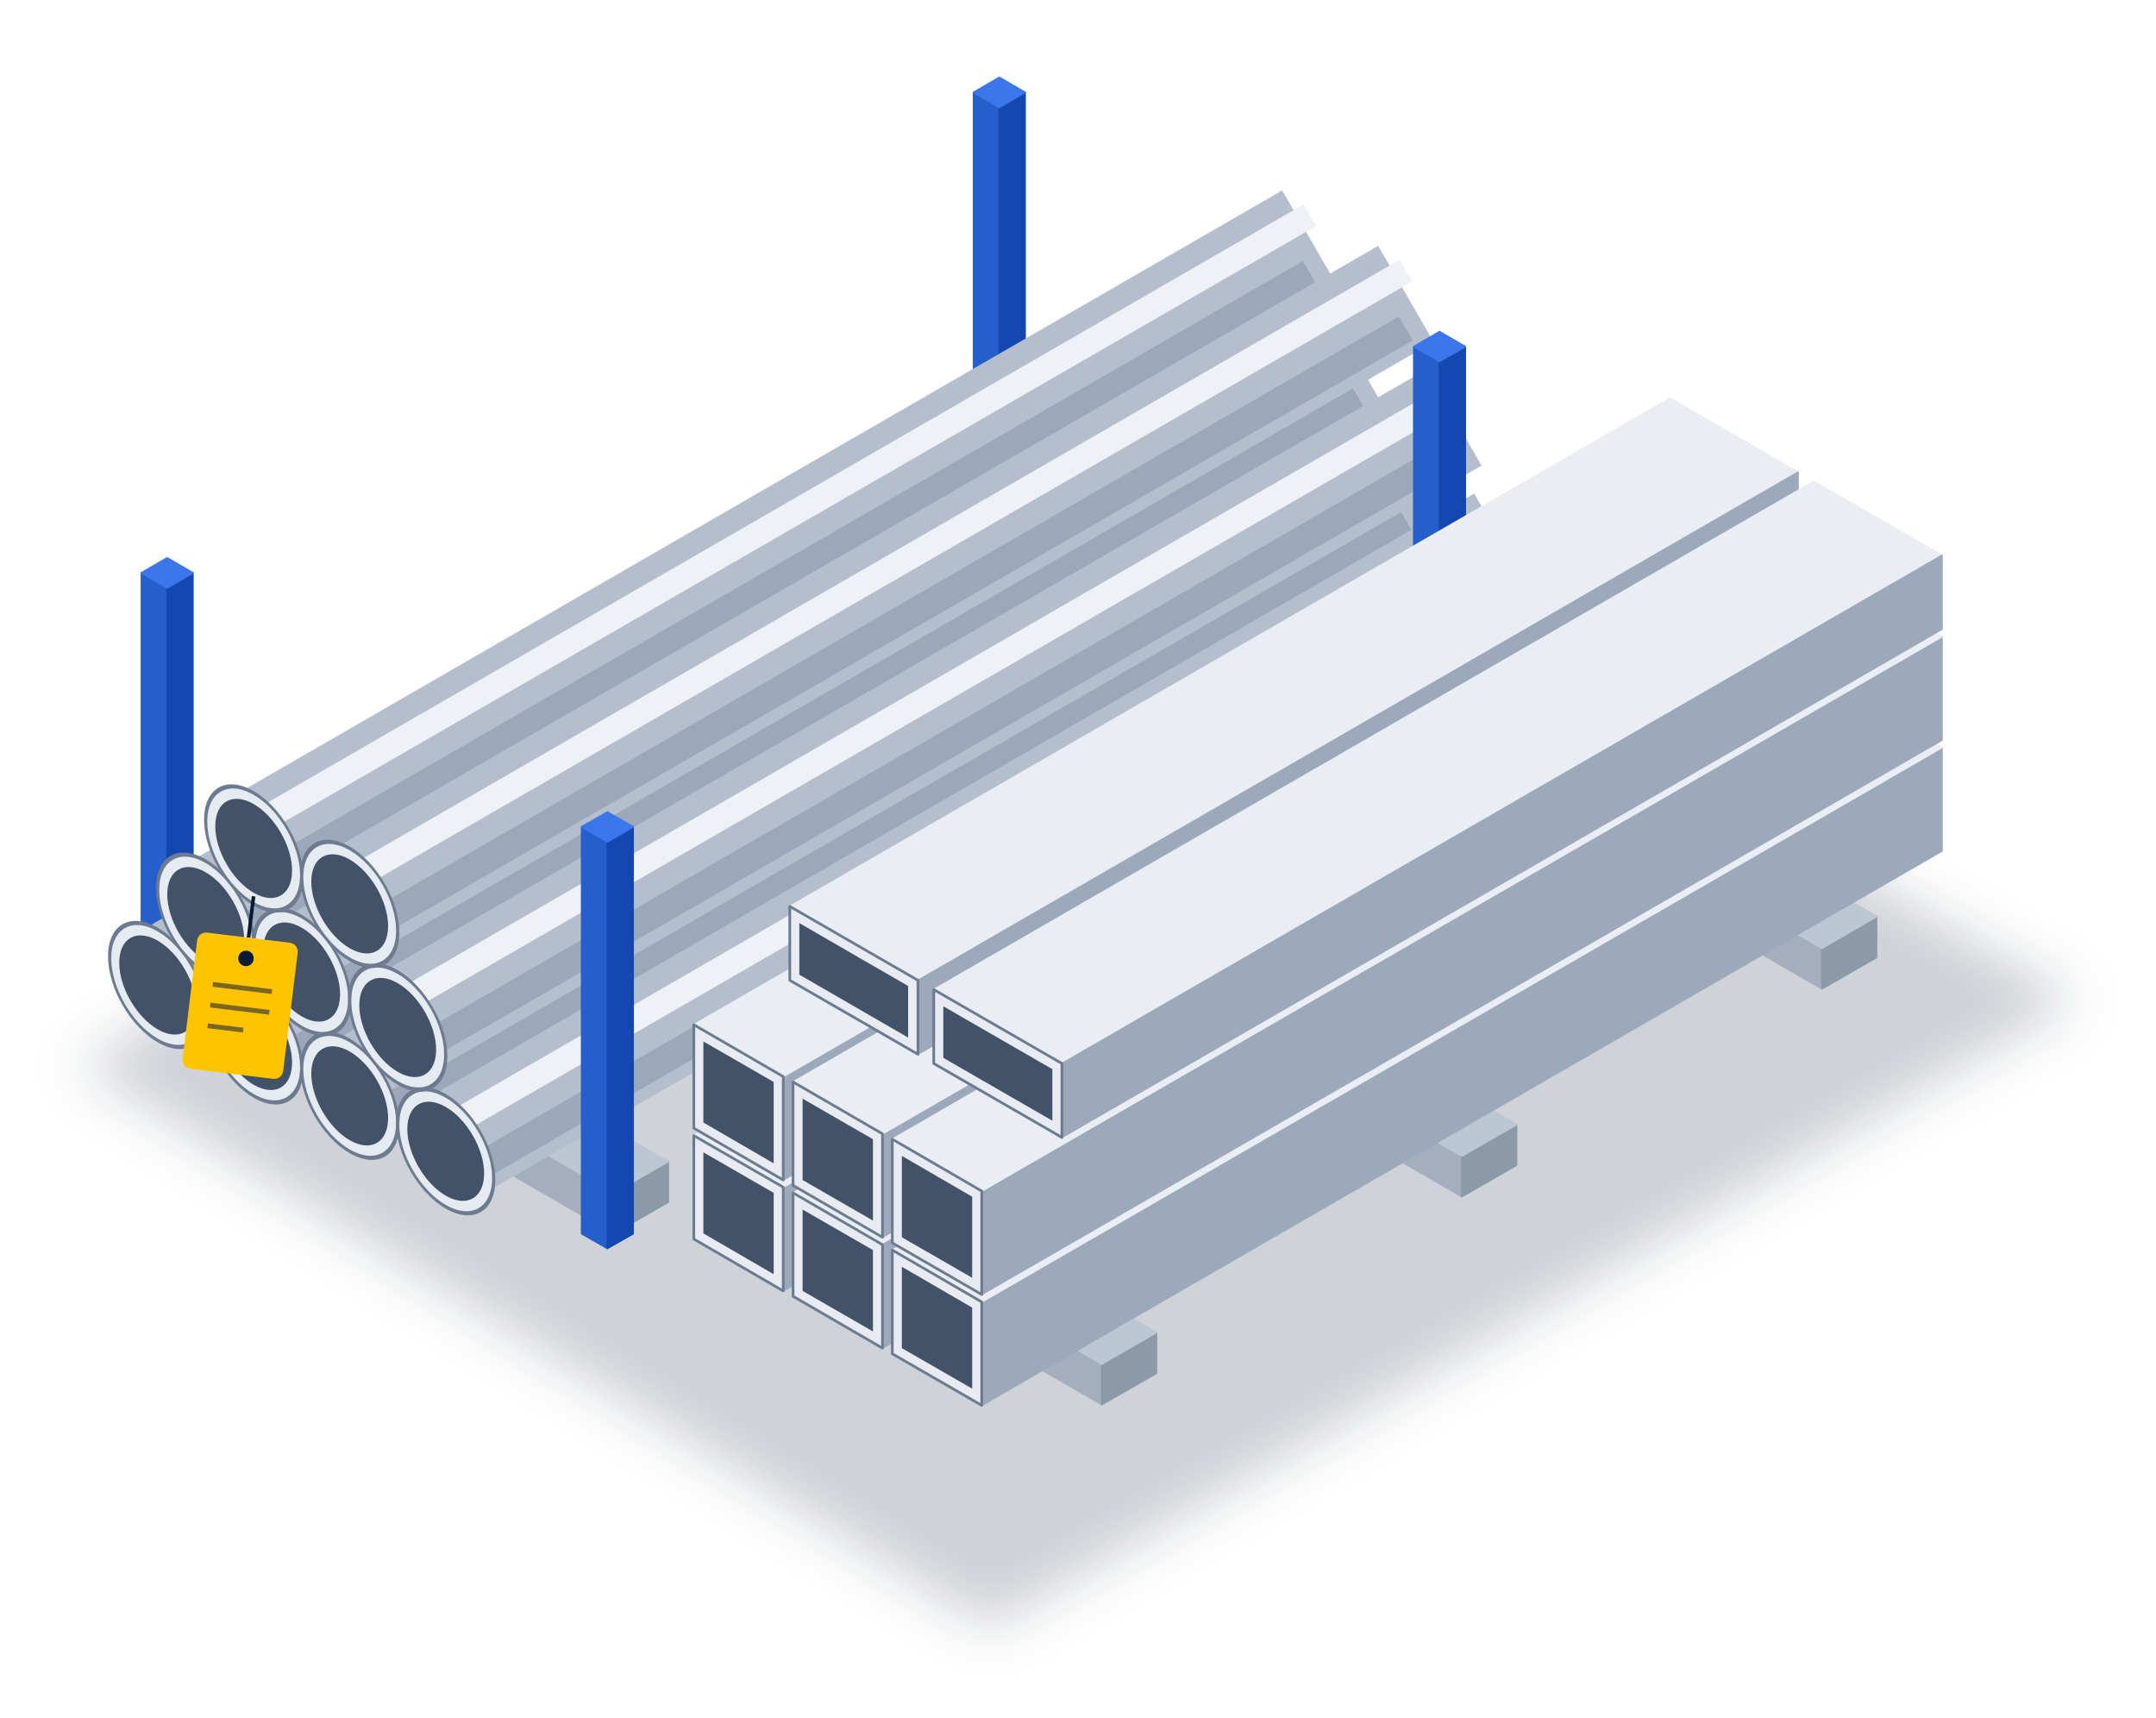
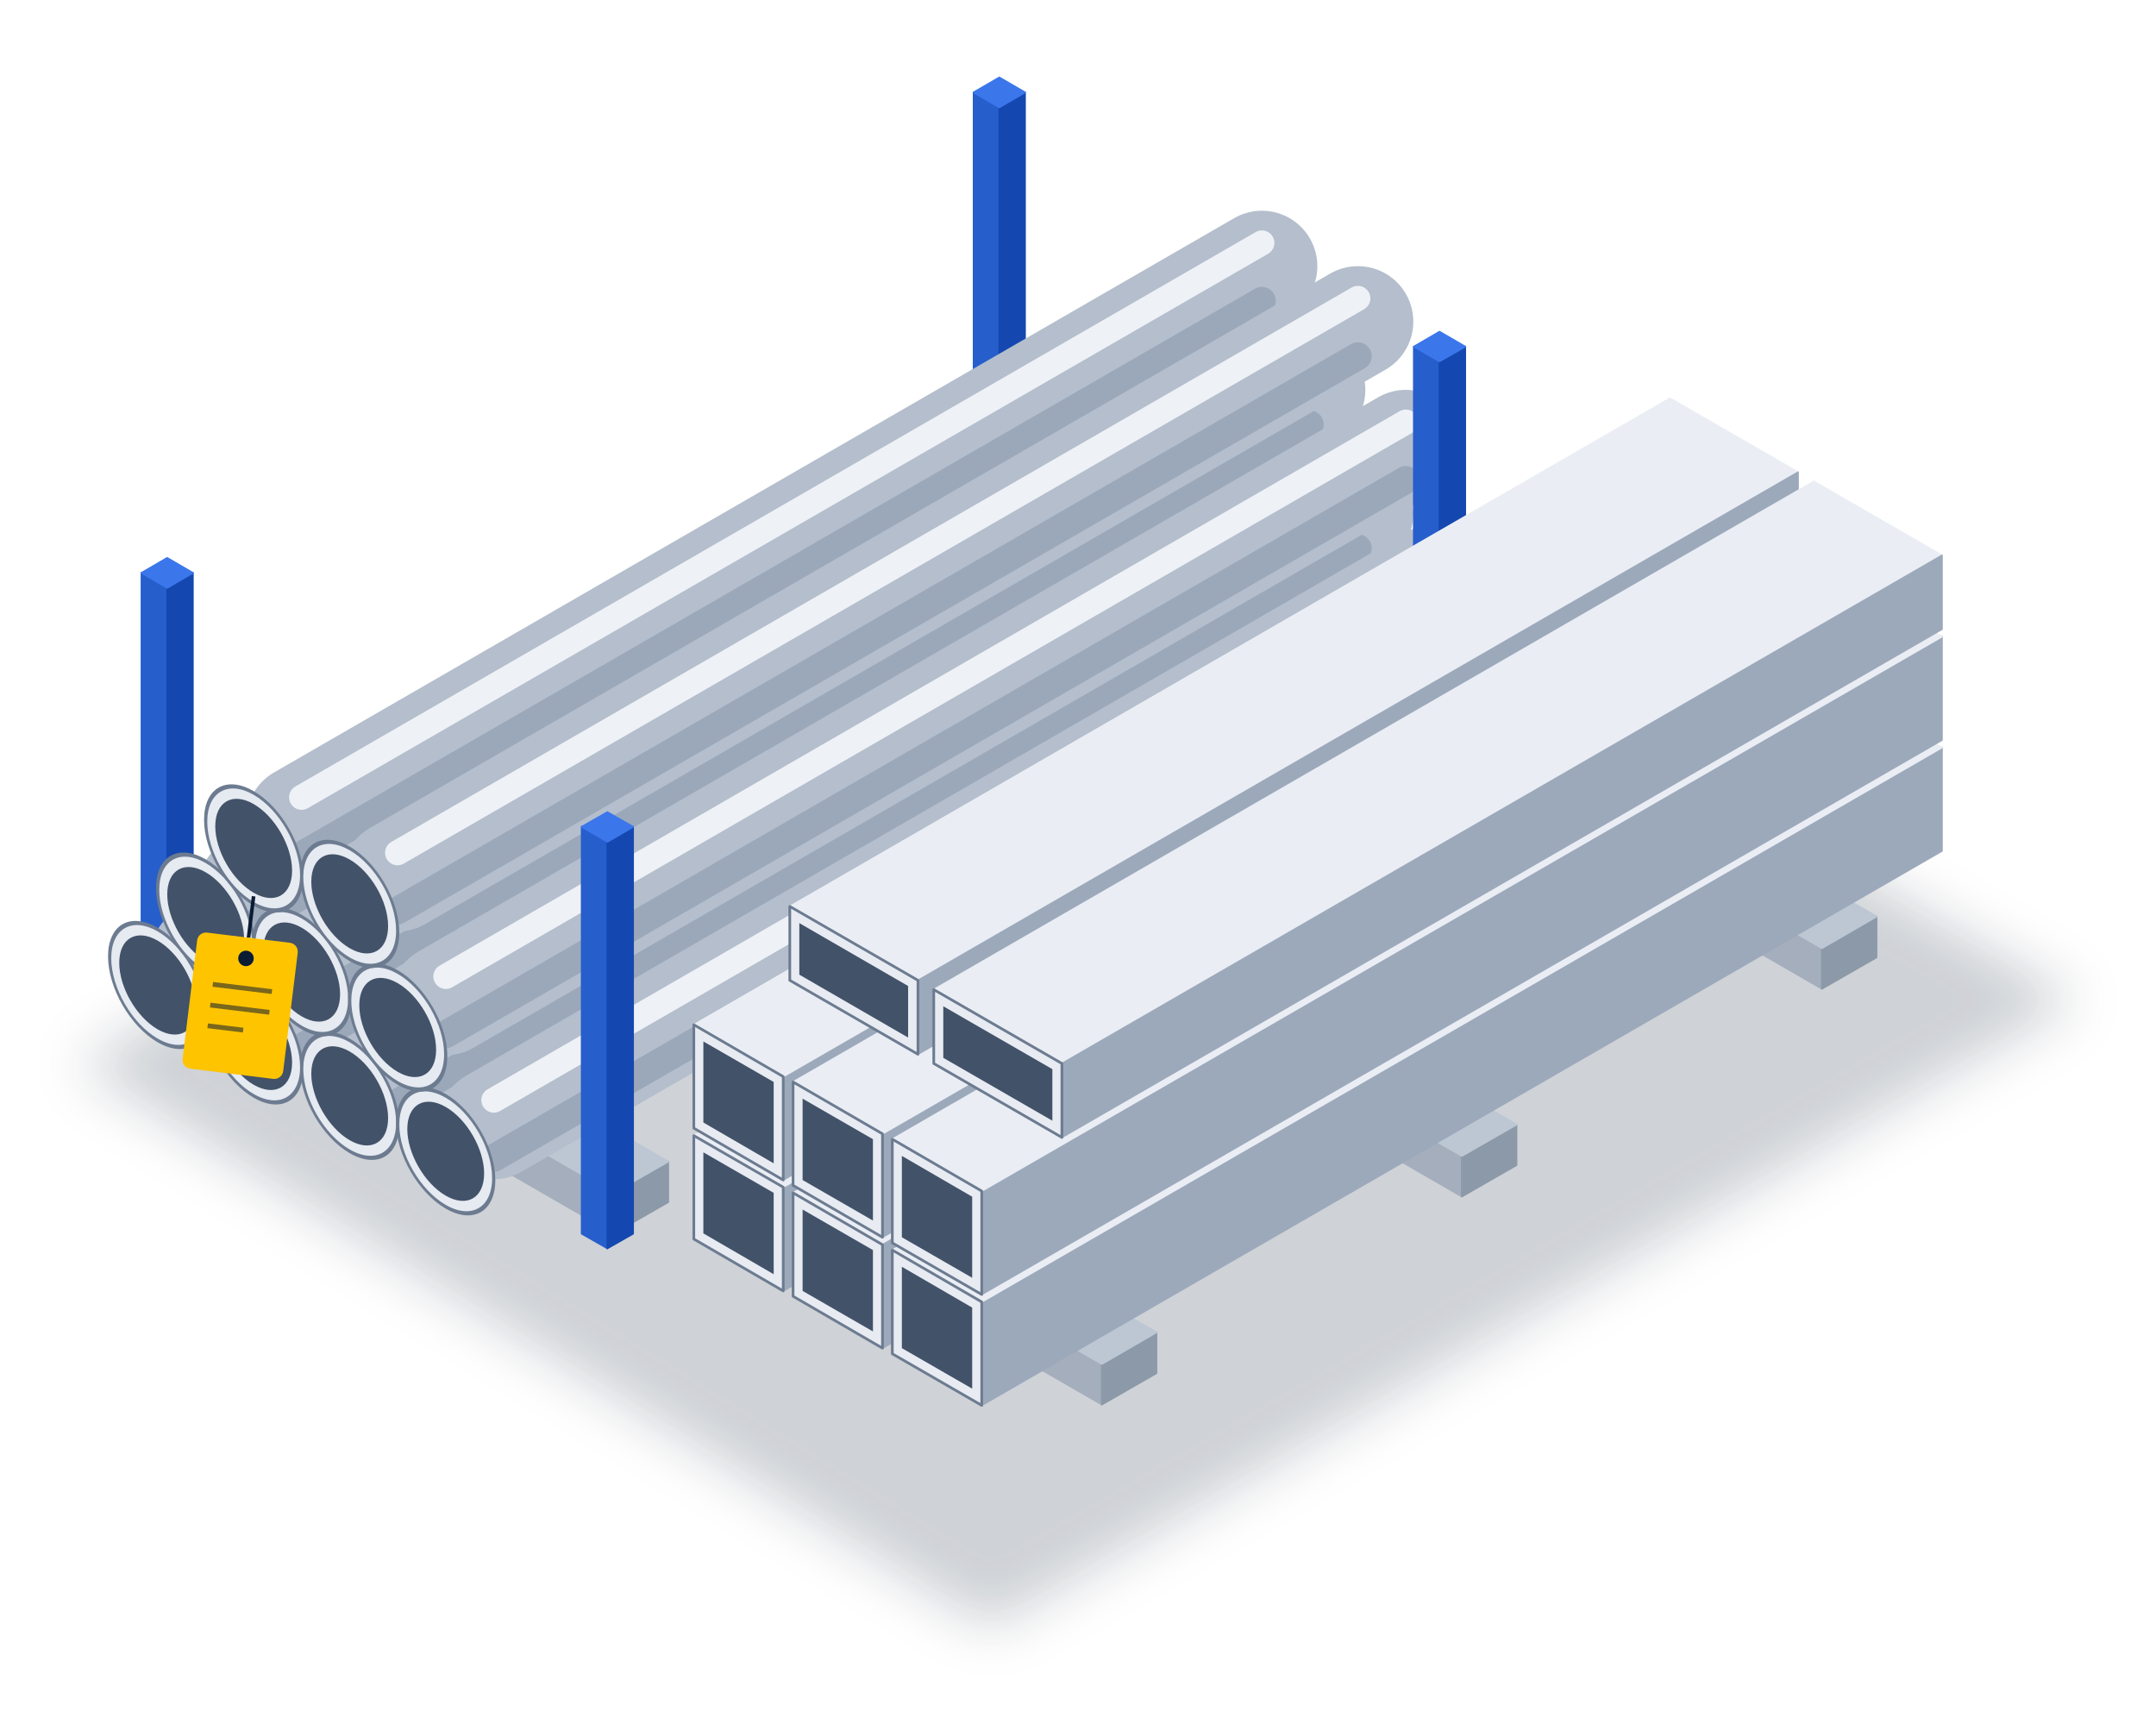
<svg xmlns="http://www.w3.org/2000/svg" viewBox="-36.7 -353.4 723.2 576.3" width="723" height="576">
  <defs>
    <filter id="b" x="-20%" y="-40%" width="140%" height="180%">
      <feGaussianBlur stdDeviation="9" />
    </filter>
  </defs>
  <polygon points="-10.7,-6.2 343.6,-210.8 660.4,-27.9 295.3,182.9" fill="#0A1B33" opacity=".2" filter="url(#b)" transform="translate(0,10)" />
  <polygon points="289.9,-186 298.5,-181 298.5,-317.4 289.9,-322.4" fill="#265ECC" stroke="#265ECC" stroke-width="0.6" stroke-linejoin="round" />
  <polygon points="298.5,-181 307.1,-186 307.1,-322.4 298.5,-317.4" fill="#1448B0" stroke="#1448B0" stroke-width="0.6" stroke-linejoin="round" />
  <polygon points="289.9,-322.4 298.5,-327.4 307.1,-322.4 298.5,-317.4" fill="#3B76EB" stroke="#3B76EB" stroke-width="0.6" stroke-linejoin="round" />
  <polygon points="10.7,-24.8 19.3,-19.8 19.3,-156.2 10.7,-161.2" fill="#265ECC" stroke="#265ECC" stroke-width="0.6" stroke-linejoin="round" />
  <polygon points="19.3,-19.8 27.9,-24.8 27.9,-161.2 19.3,-156.2" fill="#1448B0" stroke="#1448B0" stroke-width="0.6" stroke-linejoin="round" />
  <polygon points="10.7,-161.2 19.3,-166.2 27.9,-161.2 19.3,-156.2" fill="#3B76EB" stroke="#3B76EB" stroke-width="0.6" stroke-linejoin="round" />
  <polygon points="298,-181.3 443,-97.6 443,-111.3 298,-195" fill="#A4AEBD" stroke="#A4AEBD" stroke-width="0.6" stroke-linejoin="round" />
  <polygon points="443,-97.6 461.2,-108.2 461.2,-121.8 443,-111.3" fill="#8C99A9" stroke="#8C99A9" stroke-width="0.6" stroke-linejoin="round" />
  <polygon points="298,-195 316.3,-205.5 461.2,-121.8 443,-111.3" fill="#BDC7D3" stroke="#BDC7D3" stroke-width="0.6" stroke-linejoin="round" />
  <polygon points="161.1,-102.3 306.1,-18.6 306.1,-32.2 161.1,-115.9" fill="#A4AEBD" stroke="#A4AEBD" stroke-width="0.6" stroke-linejoin="round" />
  <polygon points="306.1,-18.6 324.3,-29.1 324.3,-42.8 306.1,-32.2" fill="#8C99A9" stroke="#8C99A9" stroke-width="0.6" stroke-linejoin="round" />
  <polygon points="161.1,-115.9 179.3,-126.5 324.3,-42.8 306.1,-32.2" fill="#BDC7D3" stroke="#BDC7D3" stroke-width="0.6" stroke-linejoin="round" />
  <polygon points="24.2,-23.2 169.1,60.4 169.1,46.8 24.2,-36.9" fill="#A4AEBD" stroke="#A4AEBD" stroke-width="0.6" stroke-linejoin="round" />
  <polygon points="169.1,60.4 187.4,49.9 187.4,36.3 169.1,46.8" fill="#8C99A9" stroke="#8C99A9" stroke-width="0.6" stroke-linejoin="round" />
  <polygon points="24.2,-36.9 42.4,-47.4 187.4,36.3 169.1,46.8" fill="#BDC7D3" stroke="#BDC7D3" stroke-width="0.6" stroke-linejoin="round" />
-   <g stroke-linecap="butt">
-     <line x1="16.1" y1="-22.9" x2="370.5" y2="-227.5" stroke="#B4BECC" stroke-width="37.2" />
-     <line x1="16.1" y1="-30.8" x2="370.5" y2="-235.4" stroke="#EEF1F6" stroke-width="8.4" />
-     <line x1="16.1" y1="-11.4" x2="370.5" y2="-216" stroke="#8696AB" stroke-width="9.3" opacity=".55" />
-     <line x1="48.3" y1="-4.3" x2="402.7" y2="-208.9" stroke="#B4BECC" stroke-width="37.2" />
-     <line x1="48.3" y1="-12.2" x2="402.7" y2="-216.8" stroke="#EEF1F6" stroke-width="8.4" />
-     <line x1="48.3" y1="7.2" x2="402.7" y2="-197.4" stroke="#8696AB" stroke-width="9.3" opacity=".55" />
-     <line x1="32.2" y1="-45.9" x2="386.6" y2="-250.5" stroke="#B4BECC" stroke-width="37.2" />
-     <line x1="32.2" y1="-53.7" x2="386.6" y2="-258.3" stroke="#EEF1F6" stroke-width="8.4" />
-     <line x1="32.2" y1="-34.3" x2="386.6" y2="-238.9" stroke="#8696AB" stroke-width="9.3" opacity=".55" />
-     <line x1="80.5" y1="14.3" x2="434.9" y2="-190.3" stroke="#B4BECC" stroke-width="37.2" />
-     <line x1="80.5" y1="6.4" x2="434.9" y2="-198.2" stroke="#EEF1F6" stroke-width="8.4" />
-     <line x1="80.5" y1="25.8" x2="434.9" y2="-178.8" stroke="#8696AB" stroke-width="9.3" opacity=".55" />
-     <line x1="64.4" y1="-27.3" x2="418.8" y2="-231.9" stroke="#B4BECC" stroke-width="37.2" />
-     <line x1="64.4" y1="-35.1" x2="418.8" y2="-239.7" stroke="#EEF1F6" stroke-width="8.4" />
-     <line x1="64.4" y1="-15.7" x2="418.8" y2="-220.3" stroke="#8696AB" stroke-width="9.3" opacity=".55" />
-     <line x1="48.3" y1="-68.8" x2="402.7" y2="-273.4" stroke="#B4BECC" stroke-width="37.2" />
-     <line x1="48.3" y1="-76.6" x2="402.7" y2="-281.2" stroke="#EEF1F6" stroke-width="8.4" />
-     <line x1="48.3" y1="-57.2" x2="402.7" y2="-261.8" stroke="#8696AB" stroke-width="9.3" opacity=".55" />
-     <line x1="112.8" y1="32.9" x2="467.1" y2="-171.7" stroke="#B4BECC" stroke-width="37.2" />
-     <line x1="112.8" y1="25" x2="467.1" y2="-179.6" stroke="#EEF1F6" stroke-width="8.4" />
-     <line x1="112.8" y1="44.4" x2="467.1" y2="-160.2" stroke="#8696AB" stroke-width="9.3" opacity=".55" />
-     <line x1="96.6" y1="-8.7" x2="451" y2="-213.3" stroke="#B4BECC" stroke-width="37.2" />
-     <line x1="96.6" y1="-16.5" x2="451" y2="-221.1" stroke="#EEF1F6" stroke-width="8.4" />
-     <line x1="96.6" y1="2.9" x2="451" y2="-201.7" stroke="#8696AB" stroke-width="9.3" opacity=".55" />
-     <line x1="80.5" y1="-50.2" x2="434.9" y2="-254.8" stroke="#B4BECC" stroke-width="37.2" />
-     <line x1="80.5" y1="-58" x2="434.9" y2="-262.6" stroke="#EEF1F6" stroke-width="8.4" />
-     <line x1="80.5" y1="-38.6" x2="434.9" y2="-243.2" stroke="#8696AB" stroke-width="9.3" opacity=".55" />
+   <g stroke-linecap="round">
+     <line x1="32.2" y1="-32.2" x2="354.4" y2="-218.2" stroke="#B4BECC" stroke-width="37.2" />
+     <line x1="32.2" y1="-40.1" x2="354.4" y2="-226.1" stroke="#EEF1F6" stroke-width="8.4" />
+     <line x1="32.2" y1="-20.7" x2="354.4" y2="-206.7" stroke="#8696AB" stroke-width="9.3" opacity=".55" />
+     <line x1="64.4" y1="-13.6" x2="386.6" y2="-199.6" stroke="#B4BECC" stroke-width="37.2" />
+     <line x1="64.4" y1="-21.5" x2="386.6" y2="-207.5" stroke="#EEF1F6" stroke-width="8.4" />
+     <line x1="64.4" y1="-2.1" x2="386.6" y2="-188.1" stroke="#8696AB" stroke-width="9.3" opacity=".55" />
+     <line x1="48.3" y1="-55.2" x2="370.5" y2="-241.2" stroke="#B4BECC" stroke-width="37.2" />
+     <line x1="48.3" y1="-63" x2="370.5" y2="-249" stroke="#EEF1F6" stroke-width="8.4" />
+     <line x1="48.3" y1="-43.6" x2="370.5" y2="-229.6" stroke="#8696AB" stroke-width="9.3" opacity=".55" />
+     <line x1="96.6" y1="5" x2="418.8" y2="-181" stroke="#B4BECC" stroke-width="37.2" />
+     <line x1="96.6" y1="-2.9" x2="418.8" y2="-188.9" stroke="#EEF1F6" stroke-width="8.4" />
+     <line x1="96.6" y1="16.5" x2="418.8" y2="-169.5" stroke="#8696AB" stroke-width="9.3" opacity=".55" />
+     <line x1="80.5" y1="-36.6" x2="402.7" y2="-222.6" stroke="#B4BECC" stroke-width="37.2" />
+     <line x1="80.5" y1="-44.4" x2="402.7" y2="-230.4" stroke="#EEF1F6" stroke-width="8.4" />
+     <line x1="80.5" y1="-25" x2="402.7" y2="-211" stroke="#8696AB" stroke-width="9.3" opacity=".55" />
+     <line x1="64.4" y1="-78.1" x2="386.6" y2="-264.1" stroke="#B4BECC" stroke-width="37.2" />
+     <line x1="64.4" y1="-85.9" x2="386.6" y2="-271.9" stroke="#EEF1F6" stroke-width="8.4" />
+     <line x1="64.4" y1="-66.5" x2="386.6" y2="-252.5" stroke="#8696AB" stroke-width="9.3" opacity=".55" />
+     <line x1="128.9" y1="23.6" x2="451" y2="-162.4" stroke="#B4BECC" stroke-width="37.2" />
+     <line x1="128.9" y1="15.7" x2="451" y2="-170.3" stroke="#EEF1F6" stroke-width="8.4" />
+     <line x1="128.9" y1="35.1" x2="451" y2="-150.9" stroke="#8696AB" stroke-width="9.3" opacity=".55" />
+     <line x1="112.8" y1="-18" x2="434.9" y2="-204" stroke="#B4BECC" stroke-width="37.2" />
+     <line x1="112.8" y1="-25.8" x2="434.9" y2="-211.8" stroke="#EEF1F6" stroke-width="8.4" />
+     <line x1="112.8" y1="-6.4" x2="434.9" y2="-192.4" stroke="#8696AB" stroke-width="9.3" opacity=".55" />
+     <line x1="96.6" y1="-59.5" x2="418.8" y2="-245.5" stroke="#B4BECC" stroke-width="37.2" />
+     <line x1="96.6" y1="-67.3" x2="418.8" y2="-253.3" stroke="#EEF1F6" stroke-width="8.4" />
+     <line x1="96.6" y1="-47.9" x2="418.8" y2="-233.9" stroke="#8696AB" stroke-width="9.3" opacity=".55" />
  </g>
  <g transform="matrix(53.694,31.000,0,-62.000,0,0)">
    <circle cx="0.3" cy="0.52" r="0.3" fill="#E6EAF1" stroke="#6C7B90" stroke-width="0.02" />
    <circle cx="0.3" cy="0.52" r="0.24" fill="#425269" />
    <circle cx="0.9" cy="0.52" r="0.3" fill="#E6EAF1" stroke="#6C7B90" stroke-width="0.02" />
    <circle cx="0.9" cy="0.52" r="0.24" fill="#425269" />
    <circle cx="0.6" cy="1.04" r="0.3" fill="#E6EAF1" stroke="#6C7B90" stroke-width="0.02" />
    <circle cx="0.6" cy="1.04" r="0.24" fill="#425269" />
    <circle cx="1.5" cy="0.52" r="0.3" fill="#E6EAF1" stroke="#6C7B90" stroke-width="0.02" />
    <circle cx="1.5" cy="0.52" r="0.24" fill="#425269" />
    <circle cx="1.2" cy="1.04" r="0.3" fill="#E6EAF1" stroke="#6C7B90" stroke-width="0.02" />
    <circle cx="1.2" cy="1.04" r="0.24" fill="#425269" />
    <circle cx="0.9" cy="1.559" r="0.3" fill="#E6EAF1" stroke="#6C7B90" stroke-width="0.02" />
    <circle cx="0.9" cy="1.559" r="0.24" fill="#425269" />
    <circle cx="2.1" cy="0.52" r="0.3" fill="#E6EAF1" stroke="#6C7B90" stroke-width="0.02" />
    <circle cx="2.1" cy="0.52" r="0.24" fill="#425269" />
    <circle cx="1.8" cy="1.04" r="0.3" fill="#E6EAF1" stroke="#6C7B90" stroke-width="0.02" />
    <circle cx="1.8" cy="1.04" r="0.24" fill="#425269" />
    <circle cx="1.5" cy="1.559" r="0.3" fill="#E6EAF1" stroke="#6C7B90" stroke-width="0.02" />
    <circle cx="1.5" cy="1.559" r="0.24" fill="#425269" />
  </g>
  <polygon points="437.6,-100.7 446.2,-95.8 446.2,-232.2 437.6,-237.1" fill="#265ECC" stroke="#265ECC" stroke-width="0.6" stroke-linejoin="round" />
  <polygon points="446.2,-95.8 454.8,-100.7 454.8,-237.1 446.2,-232.2" fill="#1448B0" stroke="#1448B0" stroke-width="0.6" stroke-linejoin="round" />
  <polygon points="437.6,-237.1 446.2,-242.1 454.8,-237.1 446.2,-232.2" fill="#3B76EB" stroke="#3B76EB" stroke-width="0.6" stroke-linejoin="round" />
  <polygon points="158.4,60.5 167,65.4 167,-71 158.4,-76" fill="#265ECC" stroke="#265ECC" stroke-width="0.6" stroke-linejoin="round" />
  <polygon points="167,65.4 175.6,60.5 175.6,-76 167,-71" fill="#1448B0" stroke="#1448B0" stroke-width="0.6" stroke-linejoin="round" />
  <polygon points="158.4,-76 167,-80.9 175.6,-76 167,-71" fill="#3B76EB" stroke="#3B76EB" stroke-width="0.6" stroke-linejoin="round" />
  <polygon points="467.1,-83.7 574.5,-21.7 574.5,-35.3 467.1,-97.3" fill="#A4AEBD" stroke="#A4AEBD" stroke-width="0.6" stroke-linejoin="round" />
  <polygon points="574.5,-21.7 592.8,-32.2 592.8,-45.9 574.5,-35.3" fill="#8C99A9" stroke="#8C99A9" stroke-width="0.6" stroke-linejoin="round" />
  <polygon points="467.1,-97.3 485.4,-107.9 592.8,-45.9 574.5,-35.3" fill="#BDC7D3" stroke="#BDC7D3" stroke-width="0.6" stroke-linejoin="round" />
  <polygon points="346.3,-14 453.7,48 453.7,34.4 346.3,-27.6" fill="#A4AEBD" stroke="#A4AEBD" stroke-width="0.6" stroke-linejoin="round" />
  <polygon points="453.7,48 472,37.5 472,23.9 453.7,34.4" fill="#8C99A9" stroke="#8C99A9" stroke-width="0.6" stroke-linejoin="round" />
  <polygon points="346.3,-27.6 364.6,-38.1 472,23.9 453.7,34.4" fill="#BDC7D3" stroke="#BDC7D3" stroke-width="0.6" stroke-linejoin="round" />
  <polygon points="225.5,55.8 332.9,117.8 332.9,104.2 225.5,42.2" fill="#A4AEBD" stroke="#A4AEBD" stroke-width="0.6" stroke-linejoin="round" />
  <polygon points="332.9,117.8 351.2,107.3 351.2,93.6 332.9,104.2" fill="#8C99A9" stroke="#8C99A9" stroke-width="0.6" stroke-linejoin="round" />
  <polygon points="225.5,42.2 243.8,31.6 351.2,93.6 332.9,104.2" fill="#BDC7D3" stroke="#BDC7D3" stroke-width="0.6" stroke-linejoin="round" />
  <polygon points="226,79.7 548.2,-106.3 548.2,-141.1 226,44.9" fill="#9CA9BB" stroke="#9CA9BB" stroke-width="0.5" stroke-linejoin="round" />
  <polygon points="226,44.9 548.2,-141.1 518.1,-158.4 196,27.6" fill="#EAEEF4" stroke="#EAEEF4" stroke-width="0.5" stroke-linejoin="round" />
  <polygon points="196,62.3 226,79.7 226,44.9 196,27.6" fill="#E8ECF2" stroke="#6C7B90" stroke-width="0.9" stroke-linejoin="round" />
  <polygon points="199.2,60.4 222.8,74.1 222.8,46.8 199.2,33.2" fill="#425269" />
  <polygon points="259.3,64.2 581.5,-121.8 551.4,-139.2 229.3,46.8" fill="#EAEEF4" stroke="#EAEEF4" stroke-width="0.5" stroke-linejoin="round" />
  <polygon points="259.3,98.9 581.5,-87.1 581.5,-121.8 259.3,64.2" fill="#9CA9BB" stroke="#9CA9BB" stroke-width="0.5" stroke-linejoin="round" />
  <polygon points="229.3,81.5 259.3,98.9 259.3,64.2 229.3,46.8" fill="#E8ECF2" stroke="#6C7B90" stroke-width="0.9" stroke-linejoin="round" />
  <polygon points="232.5,79.7 256.1,93.3 256.1,66 232.5,52.4" fill="#425269" />
  <polygon points="292.6,118.1 614.8,-67.9 614.8,-102.6 292.6,83.4" fill="#9CA9BB" stroke="#9CA9BB" stroke-width="0.5" stroke-linejoin="round" />
  <polygon points="292.6,83.4 614.8,-102.6 584.7,-120 262.6,66" fill="#EAEEF4" stroke="#EAEEF4" stroke-width="0.5" stroke-linejoin="round" />
  <polygon points="262.6,100.8 292.6,118.1 292.6,83.4 262.6,66" fill="#E8ECF2" stroke="#6C7B90" stroke-width="0.9" stroke-linejoin="round" />
  <polygon points="265.8,98.9 289.4,112.5 289.4,85.3 265.8,71.6" fill="#425269" />
  <polygon points="226,42.5 548.2,-143.5 548.2,-178.2 226,7.8" fill="#9CA9BB" stroke="#9CA9BB" stroke-width="0.5" stroke-linejoin="round" />
  <polygon points="226,7.8 548.2,-178.2 518.1,-195.6 196,-9.6" fill="#EAEEF4" stroke="#EAEEF4" stroke-width="0.5" stroke-linejoin="round" />
  <polygon points="196,25.1 226,42.5 226,7.8 196,-9.6" fill="#E8ECF2" stroke="#6C7B90" stroke-width="0.9" stroke-linejoin="round" />
  <polygon points="199.2,23.2 222.8,36.9 222.8,9.6 199.2,-4" fill="#425269" />
  <polygon points="259.3,61.7 581.5,-124.3 581.5,-159 259.3,27" fill="#9CA9BB" stroke="#9CA9BB" stroke-width="0.5" stroke-linejoin="round" />
  <polygon points="259.3,27 581.5,-159 551.4,-176.4 229.3,9.6" fill="#EAEEF4" stroke="#EAEEF4" stroke-width="0.5" stroke-linejoin="round" />
  <polygon points="229.3,44.3 259.3,61.7 259.3,27 229.3,9.6" fill="#E8ECF2" stroke="#6C7B90" stroke-width="0.9" stroke-linejoin="round" />
  <polygon points="232.5,42.5 256.1,56.1 256.1,28.8 232.5,15.2" fill="#425269" />
  <polygon points="292.6,80.9 614.8,-105.1 614.8,-139.8 292.6,46.2" fill="#9CA9BB" stroke="#9CA9BB" stroke-width="0.5" stroke-linejoin="round" />
  <polygon points="292.6,46.2 614.8,-139.8 584.7,-157.2 262.6,28.8" fill="#EAEEF4" stroke="#EAEEF4" stroke-width="0.5" stroke-linejoin="round" />
  <polygon points="262.6,63.6 292.6,80.9 292.6,46.2 262.6,28.8" fill="#E8ECF2" stroke="#6C7B90" stroke-width="0.9" stroke-linejoin="round" />
  <polygon points="265.8,61.7 289.4,75.3 289.4,48.1 265.8,34.4" fill="#425269" />
  <polygon points="271.2,-24.5 566.5,-195 523.5,-219.8 228.2,-49.3" fill="#EAEEF4" stroke="#EAEEF4" stroke-width="0.5" stroke-linejoin="round" />
  <polygon points="271.2,0.3 566.5,-170.2 566.5,-195 271.2,-24.5" fill="#9CA9BB" stroke="#9CA9BB" stroke-width="0.5" stroke-linejoin="round" />
  <polygon points="228.2,-24.5 271.2,0.3 271.2,-24.5 228.2,-49.3" fill="#E8ECF2" stroke="#6C7B90" stroke-width="0.9" stroke-linejoin="round" />
  <polygon points="231.4,-26.4 267.9,-5.3 267.9,-22.6 231.4,-43.7" fill="#425269" />
  <polygon points="319.5,3.4 614.8,-167.1 571.8,-191.9 276.5,-21.4" fill="#EAEEF4" stroke="#EAEEF4" stroke-width="0.5" stroke-linejoin="round" />
  <polygon points="319.5,28.2 614.8,-142.3 614.8,-167.1 319.5,3.4" fill="#9CA9BB" stroke="#9CA9BB" stroke-width="0.5" stroke-linejoin="round" />
  <polygon points="276.5,3.4 319.5,28.2 319.5,3.4 276.5,-21.4" fill="#E8ECF2" stroke="#6C7B90" stroke-width="0.9" stroke-linejoin="round" />
  <polygon points="279.7,1.5 316.3,22.6 316.3,5.3 279.7,-15.8" fill="#425269" />
  <g transform="translate(48.3,-52.7) rotate(7)">
    <path d="M0 0v14" stroke="#0A1B33" stroke-width="1.2" />
    <rect x="-17" y="14" width="34" height="46" rx="3" fill="#FFC400" />
    <circle cx="0" cy="21" r="2.6" fill="#0A1B33" />
    <path d="M-10 31h20M-10 38h20M-10 45h12" stroke="#0A1B33" stroke-width="1.6" opacity=".55" />
  </g>
</svg>
